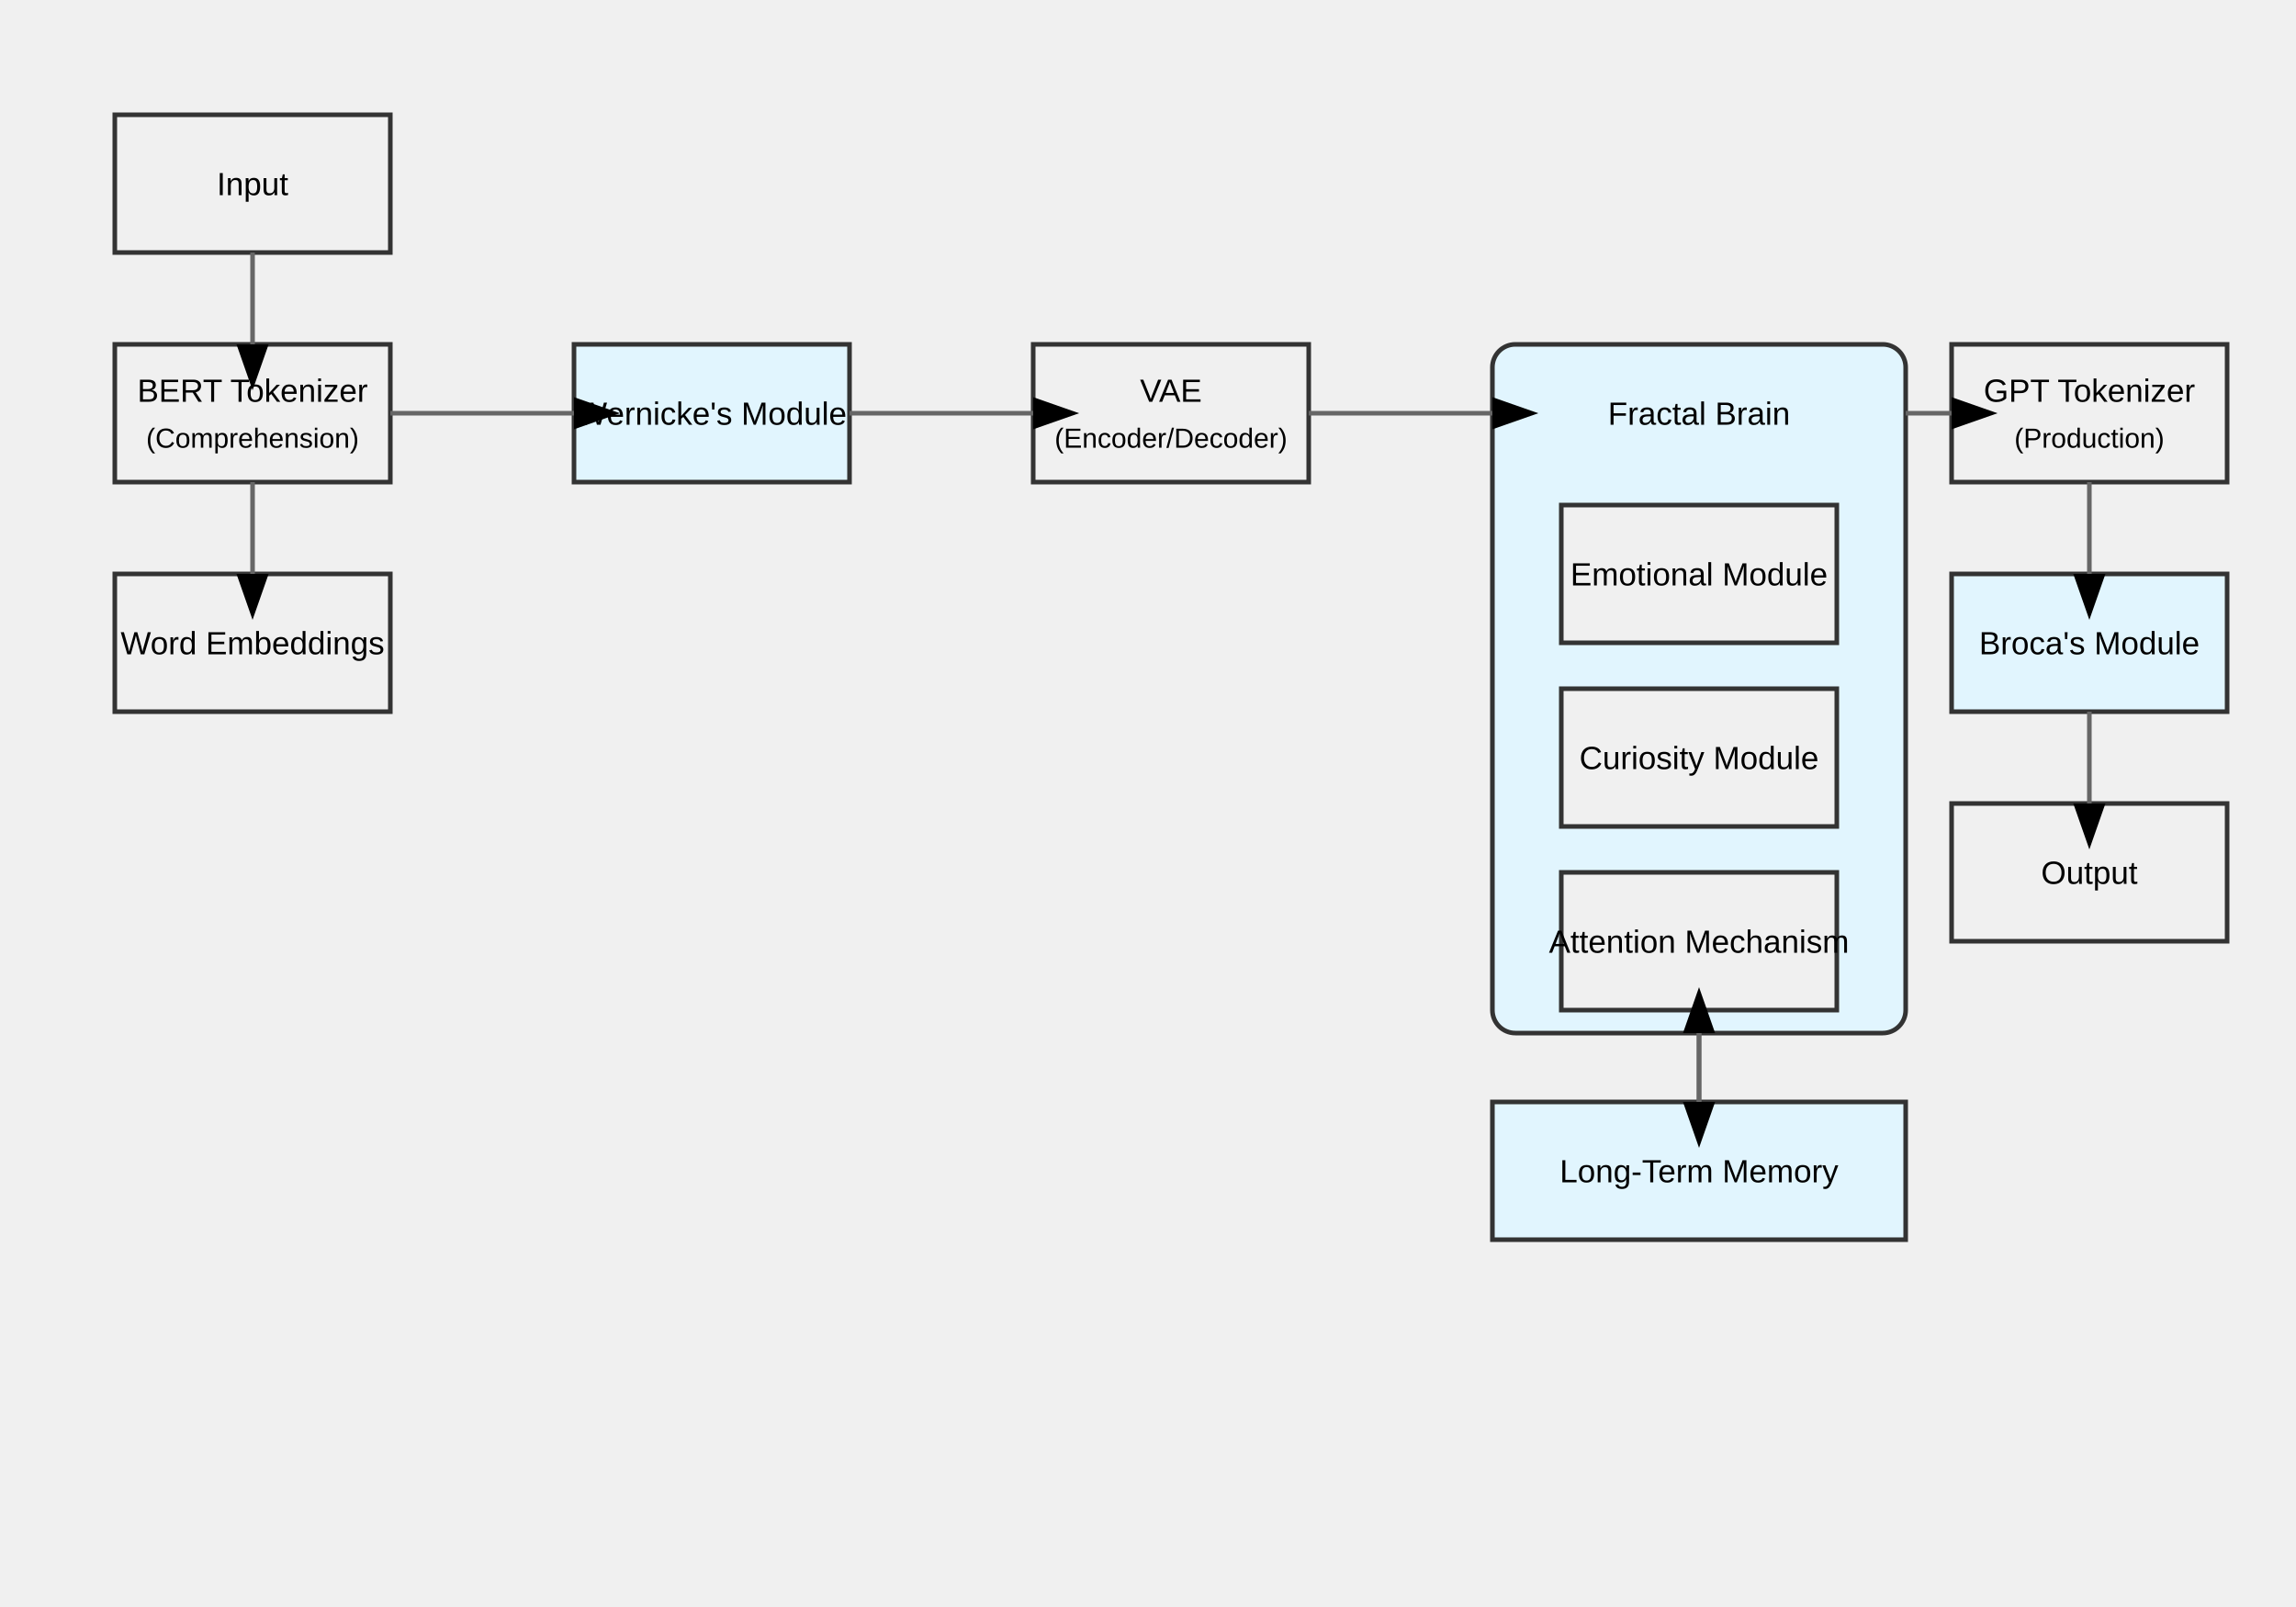
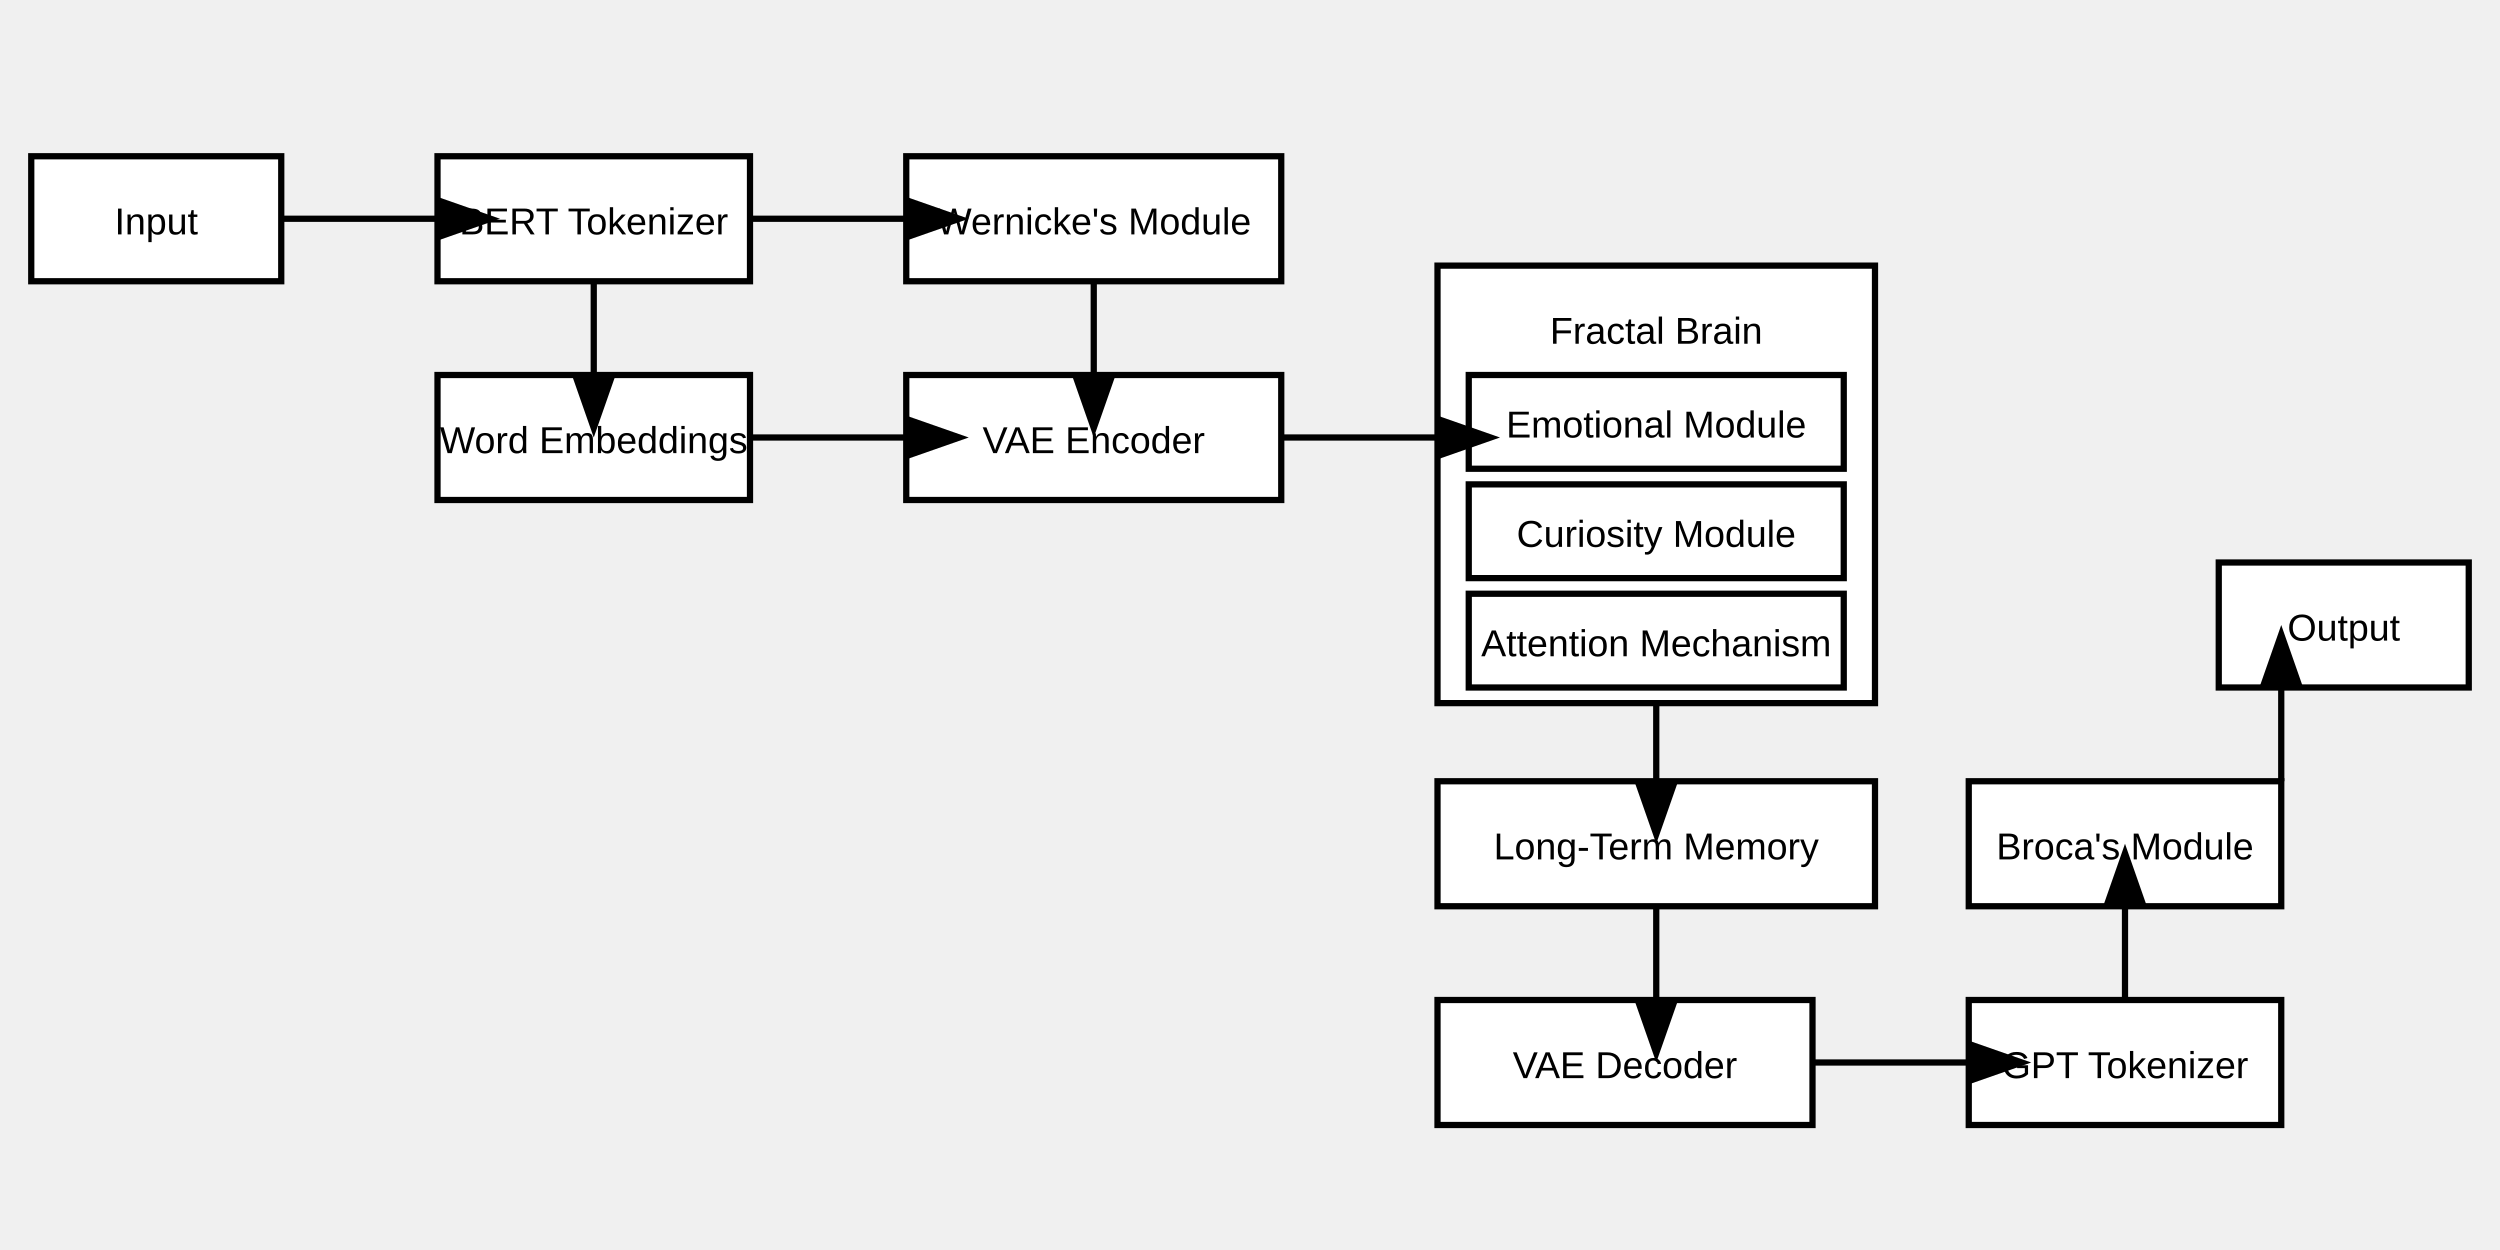
- <svg xmlns="http://www.w3.org/2000/svg" viewBox="0 0 1000 700">
+ <svg xmlns="http://www.w3.org/2000/svg" viewBox="0 0 800 400">
  <defs>
-     <style>
-       .box { fill: #f0f0f0; stroke: #333; stroke-width: 2; }
-       .module { fill: #e1f5fe; }
-       .label { font-family: Arial, sans-serif; font-size: 14px; }
-       .small-label { font-family: Arial, sans-serif; font-size: 12px; }
-       .arrow { fill: none; stroke: #666; stroke-width: 2; marker-end: url(#arrowhead); }
+     <style type="text/css">
+       .box { fill: white; stroke: black; stroke-width: 2; }
+       .text { font-family: Arial, sans-serif; font-size: 12px; }
+       .arrow { fill: none; stroke: black; stroke-width: 2; marker-end: url(#arrowhead); }
    </style>
    <marker id="arrowhead" markerWidth="10" markerHeight="7" refX="0" refY="3.5" orient="auto">
      <polygon points="0 0, 10 3.5, 0 7" />
    </marker>
  </defs>
-   <rect x="50" y="50" width="120" height="60" class="box" />
-   <text x="110" y="85" text-anchor="middle" class="label">Input</text>
-   <rect x="50" y="150" width="120" height="60" class="box" />
-   <text x="110" y="175" text-anchor="middle" class="label">BERT Tokenizer</text>
-   <text x="110" y="195" text-anchor="middle" class="small-label">(Comprehension)</text>
-   <rect x="50" y="250" width="120" height="60" class="box" />
-   <text x="110" y="285" text-anchor="middle" class="label">Word Embeddings</text>
-   <rect x="250" y="150" width="120" height="60" class="box module" />
-   <text x="310" y="185" text-anchor="middle" class="label">Wernicke's Module</text>
-   <rect x="450" y="150" width="120" height="60" class="box" />
-   <text x="510" y="175" text-anchor="middle" class="label">VAE</text>
-   <text x="510" y="195" text-anchor="middle" class="small-label">(Encoder/Decoder)</text>
-   <rect x="650" y="150" width="180" height="300" rx="10" ry="10" class="box module" />
-   <text x="740" y="185" text-anchor="middle" class="label">Fractal Brain</text>
-   <rect x="680" y="220" width="120" height="60" class="box" />
-   <text x="740" y="255" text-anchor="middle" class="label">Emotional Module</text>
-   <rect x="680" y="300" width="120" height="60" class="box" />
-   <text x="740" y="335" text-anchor="middle" class="label">Curiosity Module</text>
-   <rect x="680" y="380" width="120" height="60" class="box" />
-   <text x="740" y="415" text-anchor="middle" class="label">Attention Mechanism</text>
-   <rect x="650" y="480" width="180" height="60" class="box module" />
-   <text x="740" y="515" text-anchor="middle" class="label">Long-Term Memory</text>
-   <rect x="850" y="150" width="120" height="60" class="box" />
-   <text x="910" y="175" text-anchor="middle" class="label">GPT Tokenizer</text>
-   <text x="910" y="195" text-anchor="middle" class="small-label">(Production)</text>
-   <rect x="850" y="250" width="120" height="60" class="box module" />
-   <text x="910" y="285" text-anchor="middle" class="label">Broca's Module</text>
-   <rect x="850" y="350" width="120" height="60" class="box" />
-   <text x="910" y="385" text-anchor="middle" class="label">Output</text>
-   <path d="M110 110 V150" class="arrow" />
-   <path d="M110 210 V250" class="arrow" />
-   <path d="M170 180 H250" class="arrow" />
-   <path d="M370 180 H450" class="arrow" />
-   <path d="M570 180 H650" class="arrow" />
-   <path d="M830 180 H850" class="arrow" />
-   <path d="M910 210 V250" class="arrow" />
-   <path d="M910 310 V350" class="arrow" />
-   <path d="M740 450 V480" class="arrow" />
-   <path d="M740 480 V450" class="arrow" />
+   <rect x="10" y="50" width="80" height="40" class="box" />
+   <text x="50" y="75" text-anchor="middle" class="text">Input</text>
+   <rect x="140" y="50" width="100" height="40" class="box" />
+   <text x="190" y="75" text-anchor="middle" class="text">BERT Tokenizer</text>
+   <rect x="290" y="50" width="120" height="40" class="box" />
+   <text x="350" y="75" text-anchor="middle" class="text">Wernicke's Module</text>
+   <rect x="140" y="120" width="100" height="40" class="box" />
+   <text x="190" y="145" text-anchor="middle" class="text">Word Embeddings</text>
+   <rect x="290" y="120" width="120" height="40" class="box" />
+   <text x="350" y="145" text-anchor="middle" class="text">VAE Encoder</text>
+   <rect x="460" y="85" width="140" height="140" class="box" />
+   <text x="530" y="110" text-anchor="middle" class="text">Fractal Brain</text>
+   <rect x="470" y="120" width="120" height="30" class="box" />
+   <text x="530" y="140" text-anchor="middle" class="text">Emotional Module</text>
+   <rect x="470" y="155" width="120" height="30" class="box" />
+   <text x="530" y="175" text-anchor="middle" class="text">Curiosity Module</text>
+   <rect x="470" y="190" width="120" height="30" class="box" />
+   <text x="530" y="210" text-anchor="middle" class="text">Attention Mechanism</text>
+   <rect x="460" y="250" width="140" height="40" class="box" />
+   <text x="530" y="275" text-anchor="middle" class="text">Long-Term Memory</text>
+   <rect x="460" y="320" width="120" height="40" class="box" />
+   <text x="520" y="345" text-anchor="middle" class="text">VAE Decoder</text>
+   <rect x="630" y="320" width="100" height="40" class="box" />
+   <text x="680" y="345" text-anchor="middle" class="text">GPT Tokenizer</text>
+   <rect x="630" y="250" width="100" height="40" class="box" />
+   <text x="680" y="275" text-anchor="middle" class="text">Broca's Module</text>
+   <rect x="710" y="180" width="80" height="40" class="box" />
+   <text x="750" y="205" text-anchor="middle" class="text">Output</text>
+   <path d="M90 70 H140" class="arrow" />
+   <path d="M240 70 H290" class="arrow" />
+   <path d="M350 90 V120" class="arrow" />
+   <path d="M190 90 V120" class="arrow" />
+   <path d="M240 140 H290" class="arrow" />
+   <path d="M410 140 H460" class="arrow" />
+   <path d="M530 225 V250" class="arrow" />
+   <path d="M530 290 V320" class="arrow" />
+   <path d="M580 340 H630" class="arrow" />
+   <path d="M680 320 V290" class="arrow" />
+   <path d="M730 250 V220" class="arrow" />
</svg>
